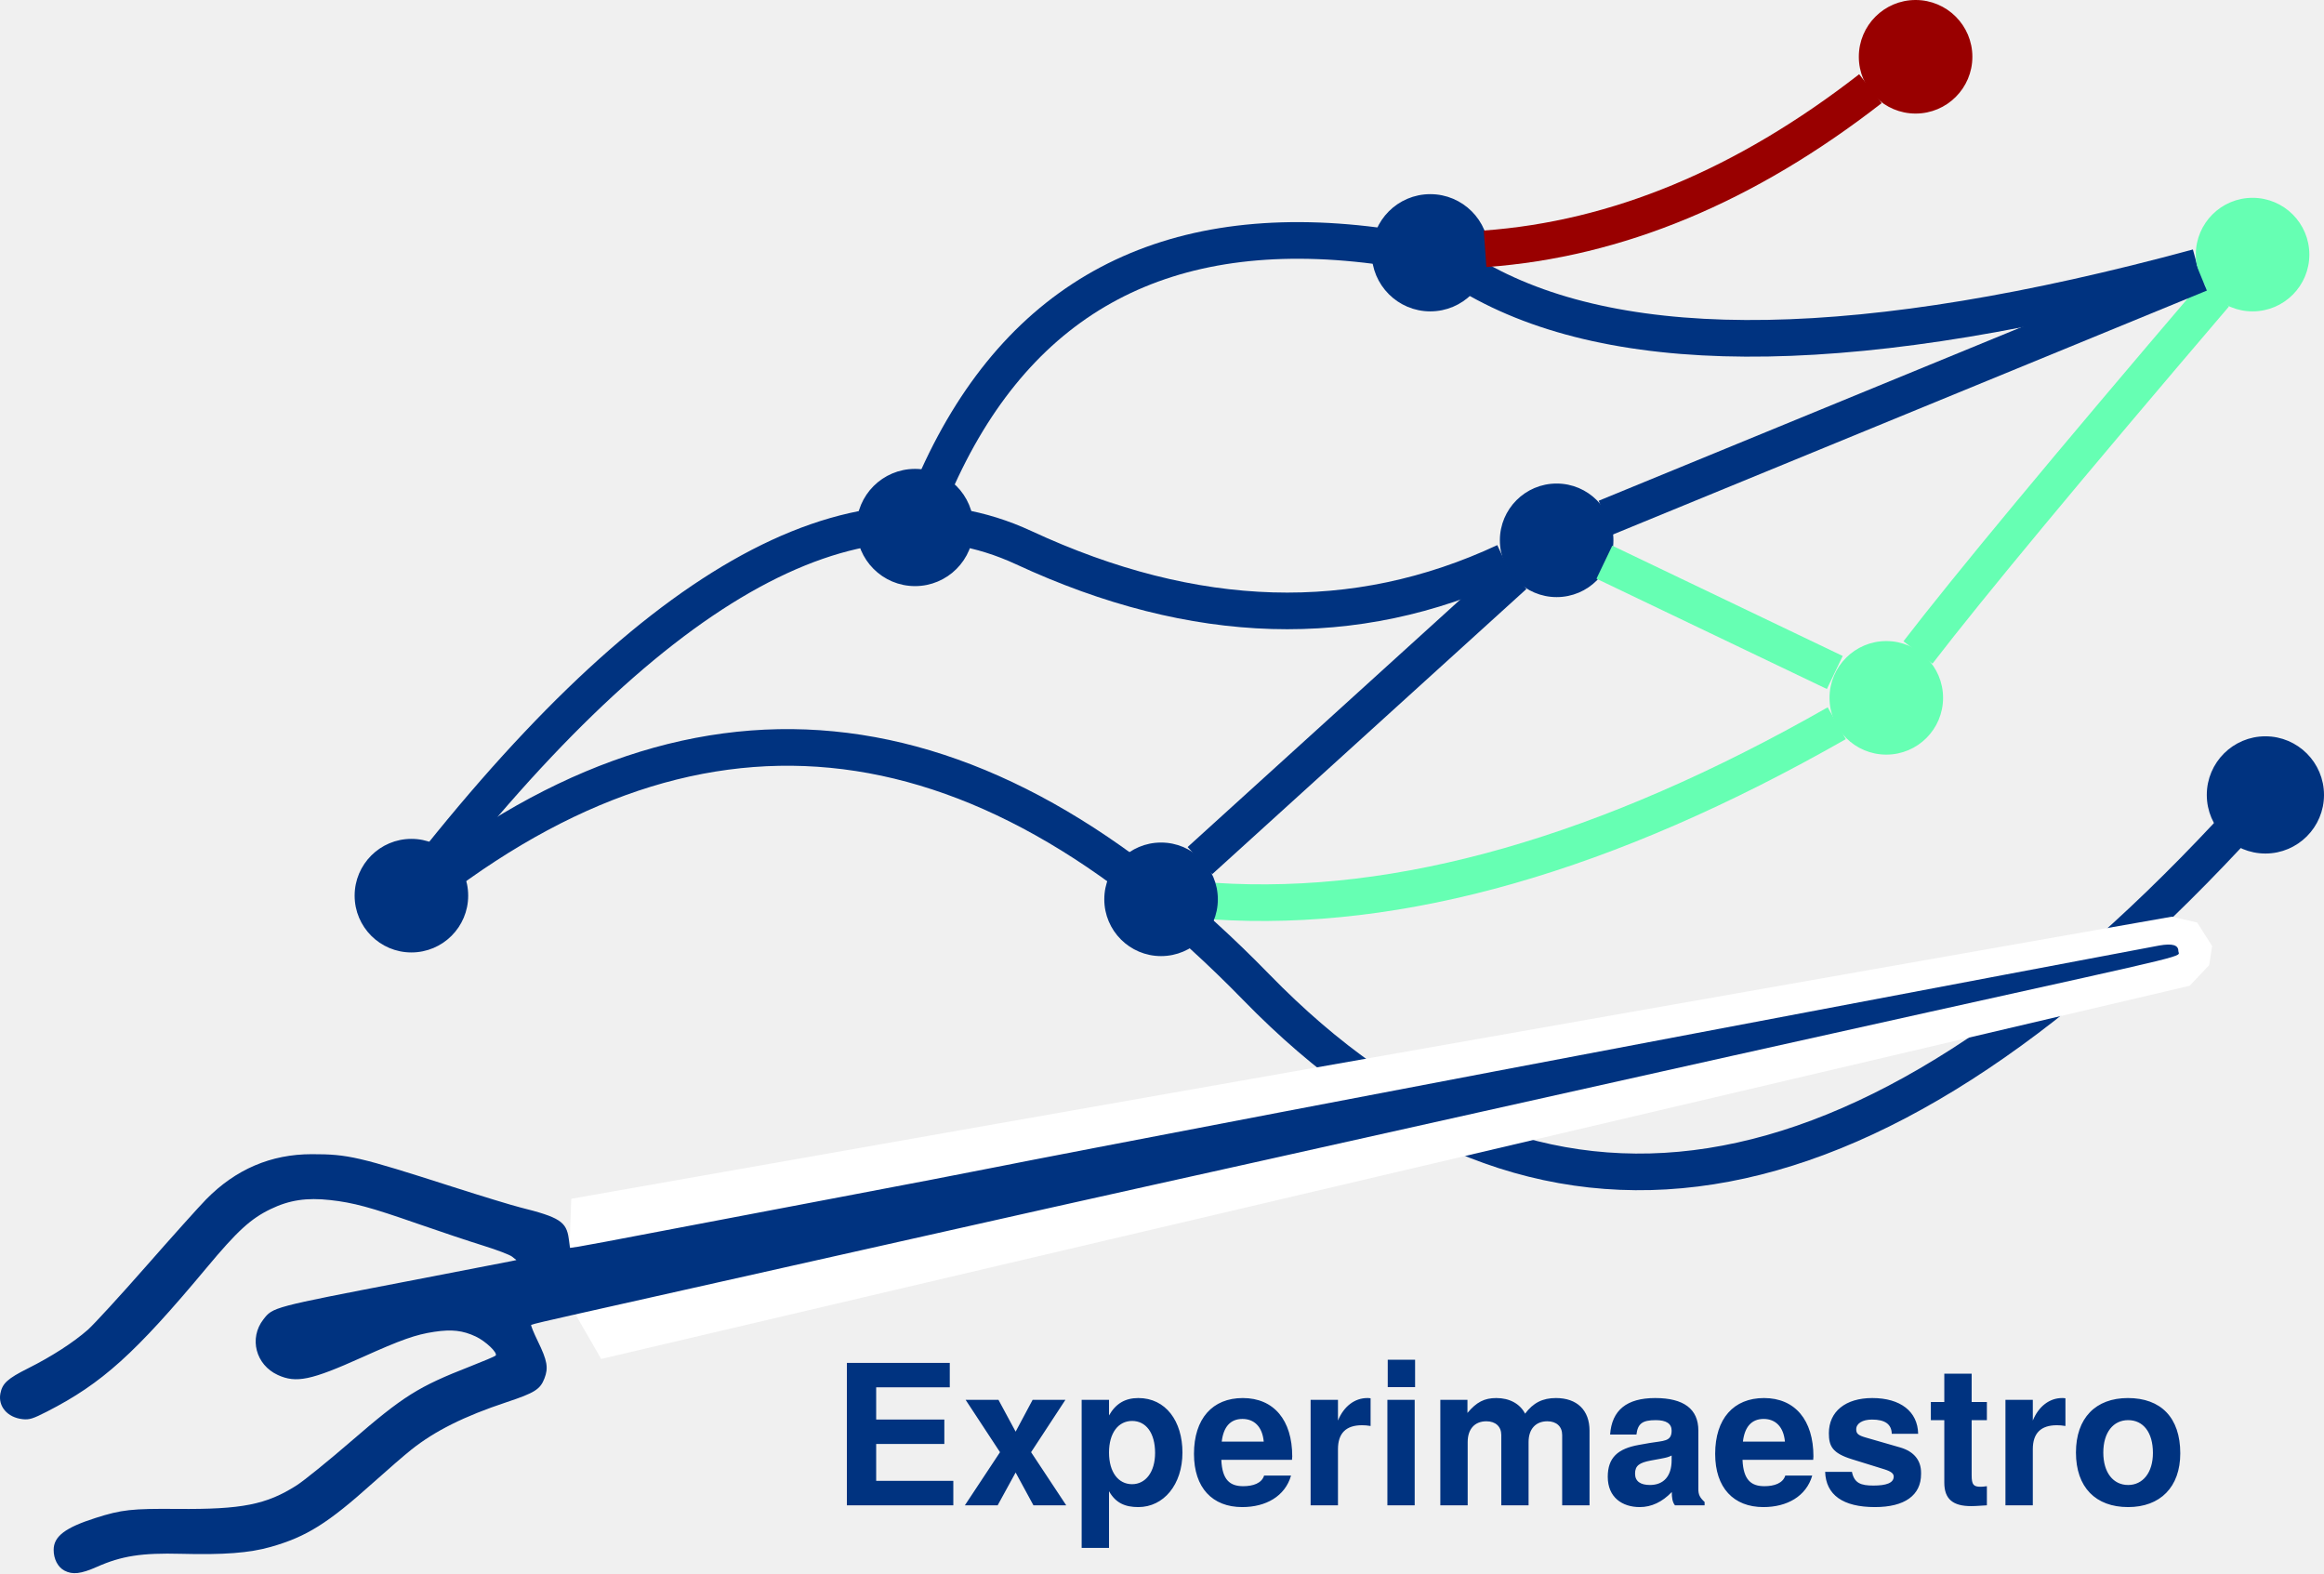
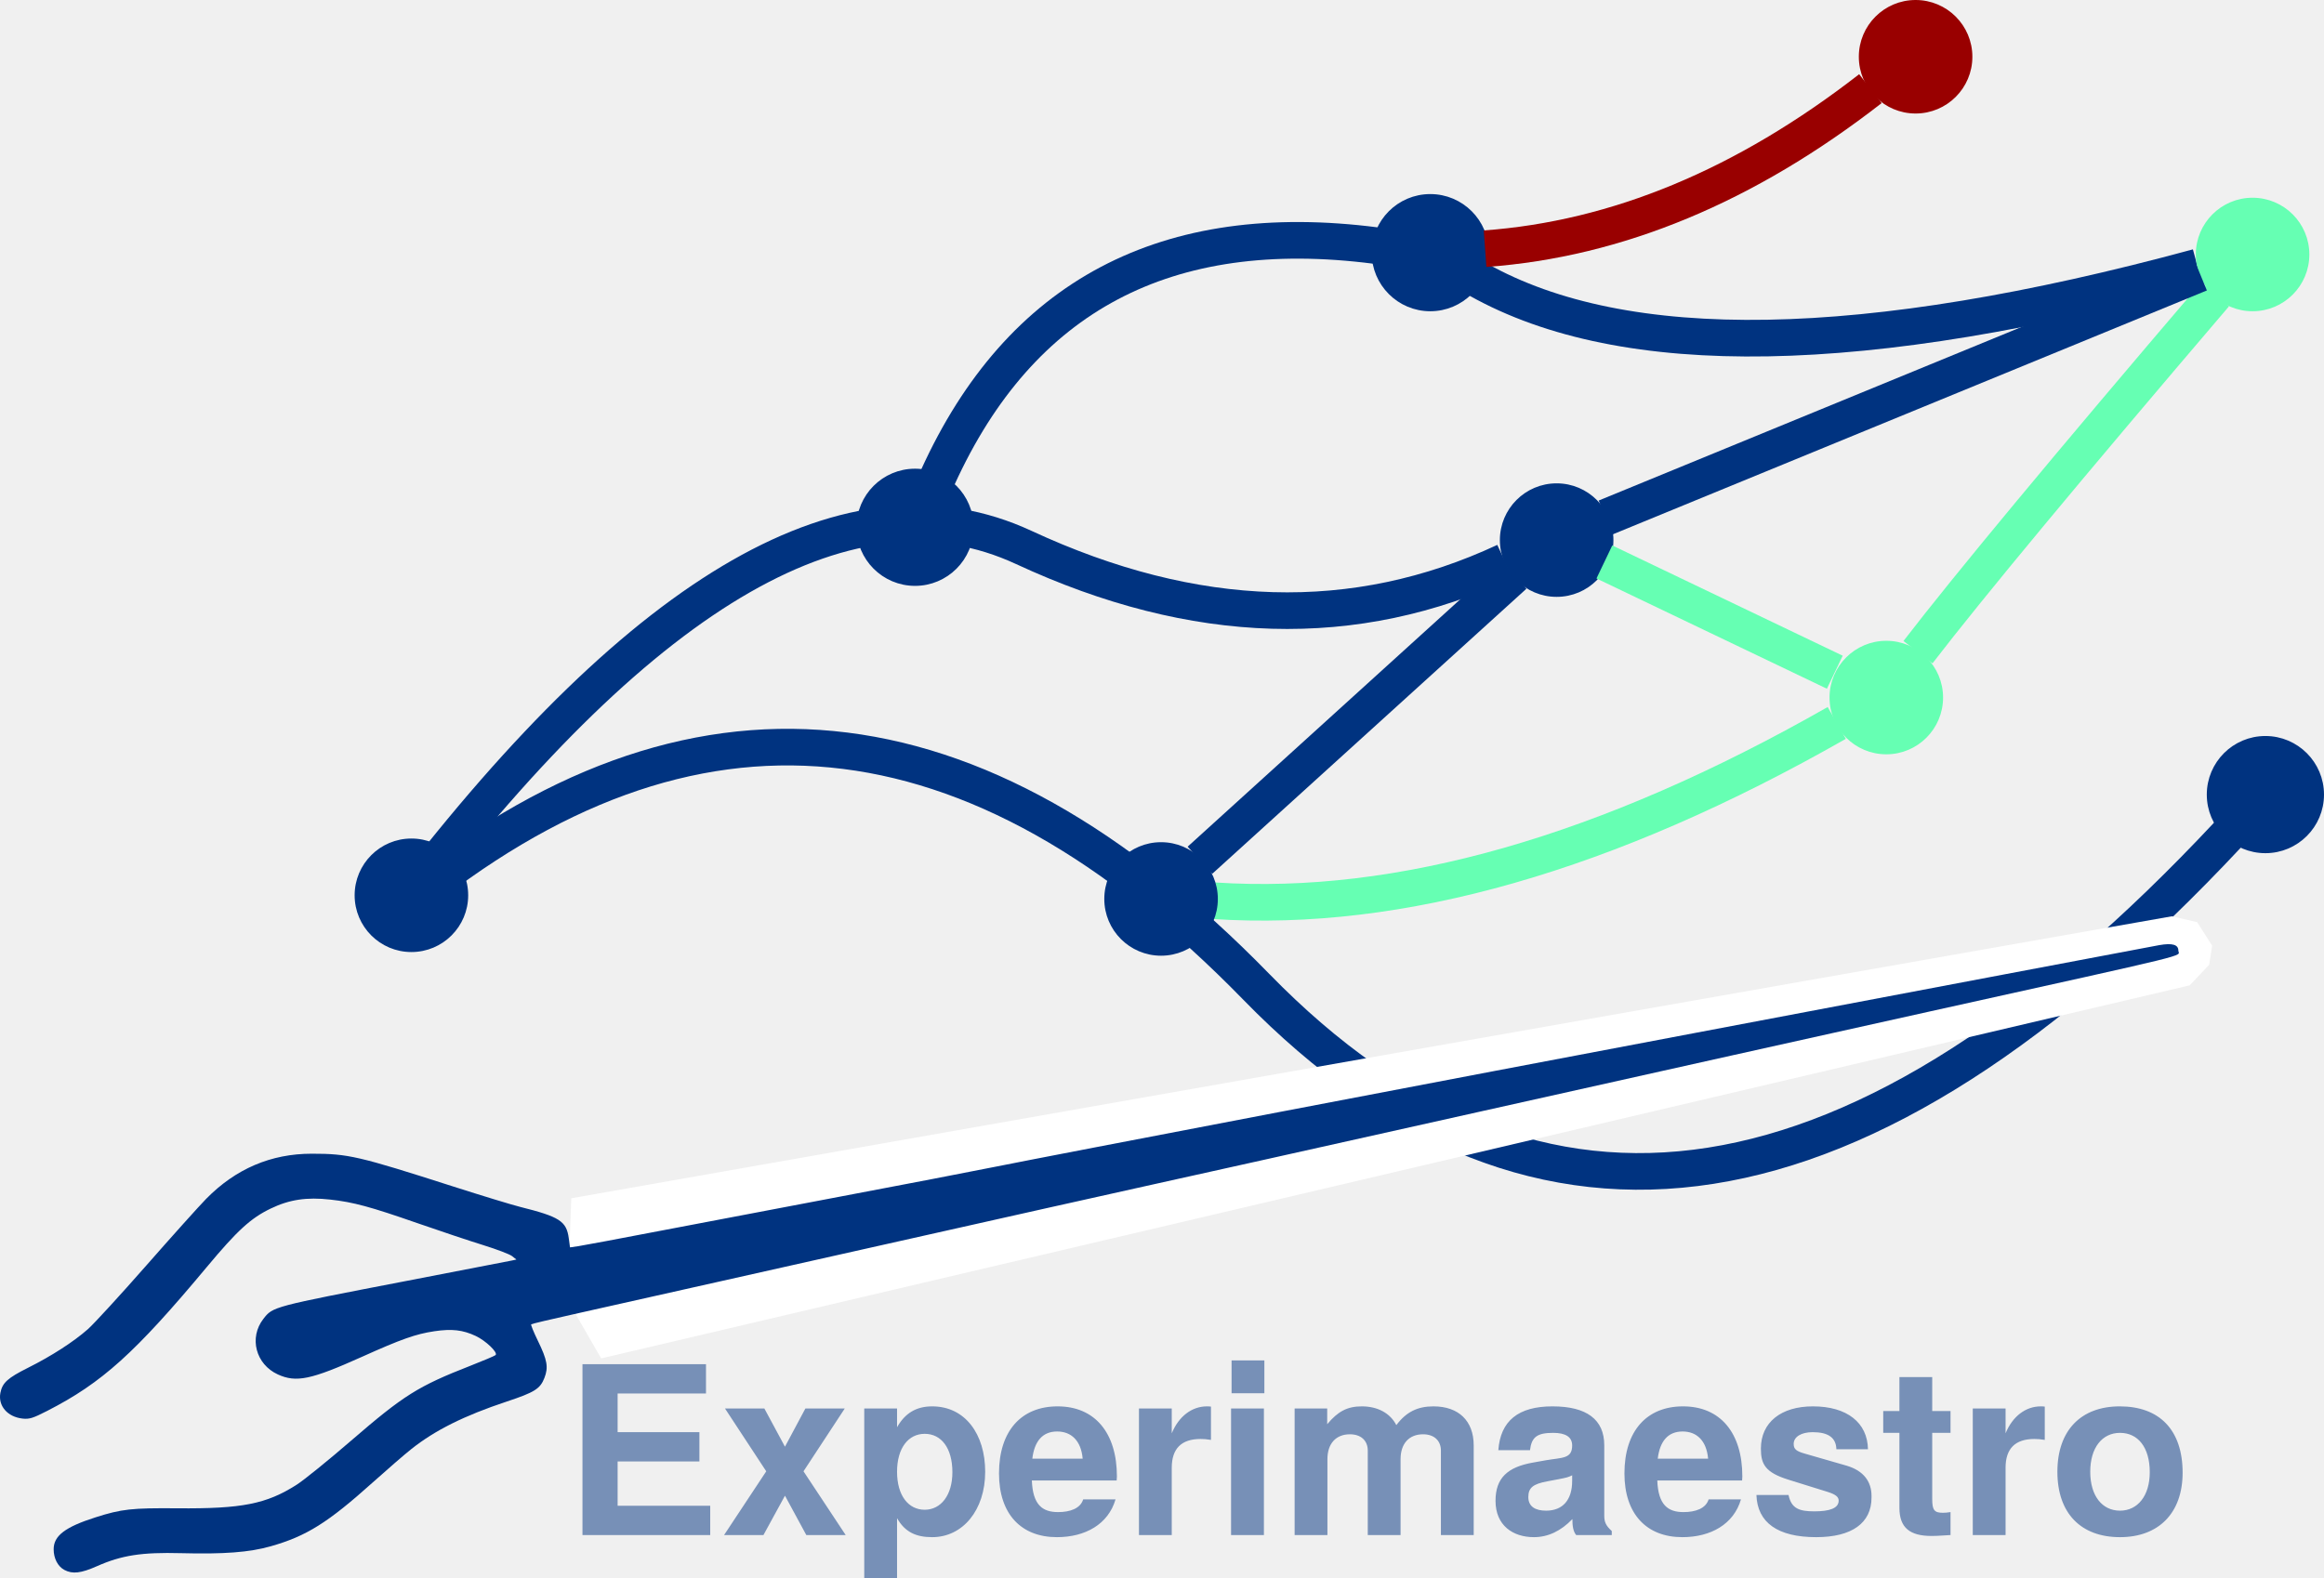
- <svg xmlns="http://www.w3.org/2000/svg" version="1.1" width="634.492" height="429.452" viewBox="0 0 634.492 429.452" id="svg44">
+ <svg xmlns="http://www.w3.org/2000/svg" version="1.1" width="634.492" height="430.8" viewBox="0 0 634.492 430.8" id="svg44">
  <defs id="defs1" />
+   <text xml:space="preserve" style="font-size:64px;text-align:center;writing-mode:lr-tb;direction:ltr;text-anchor:middle;fill:#003380;fill-opacity:0.505;stroke-width:1.002" x="400.269" y="419.216" id="text1">
+     <tspan id="tspan1" x="400.269" y="419.216" style="font-style:normal;font-variant:normal;font-weight:bold;font-stretch:normal;font-size:64px;font-family:'Helvetica Neue';-inkscape-font-specification:'Helvetica Neue Bold';fill:#003380;fill-opacity:0.505">Experimaestro</tspan>
+   </text>
  <g id="g44" transform="translate(-64.50835)">
    <g data-cell-id="0" id="g43">
      <g data-cell-id="1" id="g42">
        <g data-cell-id="ap5xLN0G-RL6LaZ94gXw-34" id="g2">
          <g id="g1">
            <path d="M 468.08,76.35 Q 528,110 664.52,72.93" fill="none" stroke="#003380" stroke-width="10" stroke-miterlimit="10" pointer-events="stroke" id="path1" />
          </g>
        </g>
        <g data-cell-id="ap5xLN0G-RL6LaZ94gXw-30" id="g4">
          <g id="g3">
            <path d="m 392.11,234.93 q 0,0 85.78,-77.85" fill="none" stroke="#003380" stroke-width="10" stroke-miterlimit="10" pointer-events="stroke" id="path2" />
          </g>
        </g>
        <g data-cell-id="Ep6R-Rm0VZgPJCivWpGw-3" id="g6">
          <g id="g5">
            <path d="M 175.33,246 Q 274,117 344,149.5 q 70,32.5 131.41,3.84" fill="none" stroke="#003380" stroke-width="10" stroke-miterlimit="10" pointer-events="stroke" id="path4" />
          </g>
        </g>
        <g data-cell-id="Ep6R-Rm0VZgPJCivWpGw-4" id="g8">
          <g id="g7">
            <path d="M 175.16,247 Q 292,151 407.5,269.5 523,388 672.75,227.95" fill="none" stroke="#003380" stroke-width="10" stroke-miterlimit="10" pointer-events="stroke" id="path6" />
          </g>
        </g>
        <g data-cell-id="Ep6R-Rm0VZgPJCivWpGw-5" id="g10">
          <g id="g9">
            <path d="M 320.54,130.34 Q 354.33,56 440.13,67.07" fill="none" stroke="#003380" stroke-width="10" stroke-miterlimit="10" pointer-events="stroke" id="path8" />
          </g>
        </g>
        <g data-cell-id="Ep6R-Rm0VZgPJCivWpGw-7" id="g12">
          <g id="g11">
            <path d="M 395.97,245.99 Q 472,251 565.97,197.43" fill="none" stroke="#66ffb3" stroke-width="10" stroke-miterlimit="10" pointer-events="stroke" id="path10" />
          </g>
        </g>
        <g data-cell-id="ap5xLN0G-RL6LaZ94gXw-1" id="g14">
          <g id="g13">
            <circle cx="314.33" cy="144" fill="#003380" stroke="#003380" stroke-width="2" pointer-events="all" id="ellipse12" r="15" />
          </g>
        </g>
        <g data-cell-id="ap5xLN0G-RL6LaZ94gXw-3" id="g16">
          <g transform="translate(0.5,0.5)" id="g15">
            <circle cx="381" cy="245" fill="#003380" stroke="#003380" pointer-events="all" id="ellipse14" r="15" />
          </g>
        </g>
        <g data-cell-id="ap5xLN0G-RL6LaZ94gXw-5" id="g18">
          <g transform="translate(0.5,0.5)" id="g17">
            <circle cx="489" cy="147" fill="#003380" stroke="#003380" pointer-events="all" id="ellipse16" r="15" />
          </g>
        </g>
        <g data-cell-id="ap5xLN0G-RL6LaZ94gXw-6" id="g20">
          <g transform="translate(0.5,0.5)" id="g19">
            <circle cx="579" cy="190" fill="#66ffb3" stroke="#66ffb3" pointer-events="all" id="ellipse18" r="15" />
          </g>
        </g>
        <g data-cell-id="ap5xLN0G-RL6LaZ94gXw-7" id="g22">
          <g id="g21">
            <circle cx="683" cy="217" fill="#003380" stroke="#003380" stroke-width="2" pointer-events="all" id="ellipse20" r="15" />
          </g>
        </g>
        <g data-cell-id="ap5xLN0G-RL6LaZ94gXw-13" id="g24">
          <g transform="translate(0.5,0.5)" id="g23">
            <circle cx="176.33" cy="244" fill="#003380" stroke="#003380" pointer-events="all" id="ellipse22" r="15" />
          </g>
        </g>
        <g data-cell-id="ap5xLN0G-RL6LaZ94gXw-16" id="g26">
          <g id="g25">
            <circle cx="455" cy="69" fill="#003380" stroke="#003380" stroke-width="2" pointer-events="all" id="ellipse24" r="15" />
          </g>
        </g>
        <g data-cell-id="ap5xLN0G-RL6LaZ94gXw-19" id="g29">
          <g id="g28">
            <g id="g27" />
          </g>
        </g>
        <g data-cell-id="ap5xLN0G-RL6LaZ94gXw-22" id="g31">
          <g id="g30">
            <path d="M 469.96,67.92 Q 524,64 575.16,24.21" fill="none" stroke="#990000" stroke-width="10" stroke-miterlimit="10" pointer-events="stroke" id="path29" />
          </g>
        </g>
        <g data-cell-id="ap5xLN0G-RL6LaZ94gXw-23" id="g33">
          <g transform="translate(0.5,0.5)" id="g32">
            <circle cx="587" cy="15" fill="#990000" stroke="#990000" pointer-events="all" id="ellipse31" r="15" />
          </g>
        </g>
        <g data-cell-id="ap5xLN0G-RL6LaZ94gXw-26" id="g35">
          <g id="g34">
            <path d="M 588.15,178.11 Q 609,151 669.26,80.41" fill="none" stroke="#66ffb3" stroke-width="10" stroke-miterlimit="10" pointer-events="stroke" id="path33" />
          </g>
        </g>
        <g data-cell-id="ap5xLN0G-RL6LaZ94gXw-27" id="g37">
          <g transform="translate(0.5,0.5)" id="g36">
            <circle cx="679" cy="69" fill="#66ffb3" stroke="#66ffb3" pointer-events="all" id="ellipse35" r="15" />
          </g>
        </g>
        <g data-cell-id="ap5xLN0G-RL6LaZ94gXw-28" id="g39">
          <g id="g38">
            <path d="m 502.88,141.32 q 0,0 162.24,-66.62" fill="none" stroke="#003380" stroke-width="10" stroke-miterlimit="10" pointer-events="stroke" id="path37" />
          </g>
        </g>
        <g data-cell-id="ap5xLN0G-RL6LaZ94gXw-33" id="g41">
          <g id="g40">
            <path d="m 565.44,183.58 q 0,0 -62.91,-30.11" fill="none" stroke="#66ffb3" stroke-width="10" stroke-miterlimit="10" pointer-events="stroke" id="path39" />
          </g>
        </g>
      </g>
    </g>
  </g>
  <g id="g45" transform="matrix(0.8429493,0,0,0.82868,-1.111676,49.15113)">
    <g transform="matrix(0.5793778,0,0,0.5793778,0,228.6244)" id="svg1" style="display:inline">
      <defs id="defs26" />
      <path style="display:inline;fill:#ffffff;stroke-width:0.75" d="m 320.795,208.015 0.835,-23.391 894.717,-160.397 14.202,3.342 8.354,13.366 -1.671,10.86 -10.86,11.696 -888.034,212.192 -14.202,-25.062 z" id="path7" />
      <path style="display:inline;fill:#003380;stroke-width:1.388" d="m 51.025,528.028 c -4.899,-2.658 -7.998,-8.74 -7.998,-15.695 0,-10.218 8.575,-16.865 31.229,-24.206 19.484,-6.314 26.895,-7.144 61.07,-6.841 48.004,0.425 66.313,-3.263 88.862,-17.898 5.326,-3.457 23.424,-18.36 40.218,-33.119 39.608,-34.807 50.126,-41.534 89.316,-57.12 9.656,-3.841 18.074,-7.473 18.705,-8.072 1.961,-1.86 -7.223,-10.861 -14.776,-14.482 -9.649,-4.625 -17.802,-5.572 -30.891,-3.588 -13.858,2.101 -24.609,5.967 -54.026,19.429 -37.866,17.329 -48.934,19.681 -62.621,13.308 -16.483,-7.675 -21.652,-27.856 -10.784,-42.104 7.115,-9.329 6.591,-9.187 106.716,-28.811 41.222,-8.079 76.511,-15.03 78.42,-15.446 l 3.47,-0.756 -3.184,-2.583 c -1.751,-1.421 -11.432,-5.181 -21.513,-8.355 -10.081,-3.175 -32.158,-10.673 -49.059,-16.662 -35.271,-12.5 -47.683,-15.918 -64.917,-17.876 -17.677,-2.009 -30.557,-0.032 -44.537,6.836 -14.819,7.28 -24.82,16.597 -47.477,44.227 -53.626,65.398 -78.12,87.866 -119.043,109.198 -10.637,5.545 -13.32,6.396 -18.37,5.827 C 8.611,411.971 1.486,403.575 3.323,393.781 4.763,386.103 8.694,382.466 23.941,374.702 c 17.556,-8.939 33.859,-19.637 44.586,-29.257 4.483,-4.02 24.091,-25.773 43.574,-48.338 19.483,-22.566 39.549,-45.3 44.591,-50.52 22.015,-22.79 48.312,-34.23 78.688,-34.23 27.165,0 34.54,1.738 105.363,24.832 21.375,6.97 43.859,13.942 49.967,15.495 29.417,7.478 34.534,10.825 36.243,23.706 l 0.93,7.009 6.397,-0.958 c 3.518,-0.527 30.131,-5.602 59.139,-11.278 29.008,-5.676 90.061,-17.486 135.673,-26.247 45.612,-8.76 98.076,-19.031 116.589,-22.825 40.399,-8.279 348.576,-68.238 520.832,-101.333 67.941,-13.053 171.621,-33.029 230.401,-44.392 58.78,-11.362 110.769,-21.352 115.531,-22.2 9.699,-1.727 14.244,-0.411 14.244,4.126 0,4.865 17.701,0.454 -185.986,46.343 -66.032,14.876 -216.244,48.912 -333.804,75.634 -117.56,26.723 -228.111,51.776 -245.669,55.674 -17.558,3.898 -114.992,26.082 -216.522,49.297 -101.529,23.215 -198.205,45.273 -214.834,49.019 -16.63,3.745 -30.541,7.115 -30.914,7.488 -0.373,0.373 1.854,5.955 4.949,12.405 7.066,14.726 8.01,20.138 4.922,28.224 -3.166,8.29 -7.279,10.913 -28.188,17.978 -31.6,10.677 -53.378,21.726 -71.126,36.086 -4.962,4.015 -17.766,15.285 -28.453,25.044 -33.725,30.797 -49.597,40.909 -76.338,48.634 -15.782,4.559 -34.936,6.048 -66.795,5.191 -29.221,-0.786 -44.285,1.592 -62.673,9.895 -11.874,5.361 -18.195,6.098 -24.231,2.823 z" id="path26" transform="scale(0.7499997)" />
    </g>
  </g>
-   <text xml:space="preserve" style="font-size:53.333px;text-align:center;writing-mode:lr-tb;direction:ltr;text-anchor:middle;fill:#ffffff;stroke-width:1.002" x="432.243" y="410.927" id="text1">
-     <tspan id="tspan1" x="432.243" y="410.927" style="font-style:normal;font-variant:normal;font-weight:bold;font-stretch:normal;font-size:53.333px;font-family:'Helvetica Neue';-inkscape-font-specification:'Helvetica Neue Bold';fill:#003380;fill-opacity:1">Experimaestro</tspan>
-   </text>
</svg>
